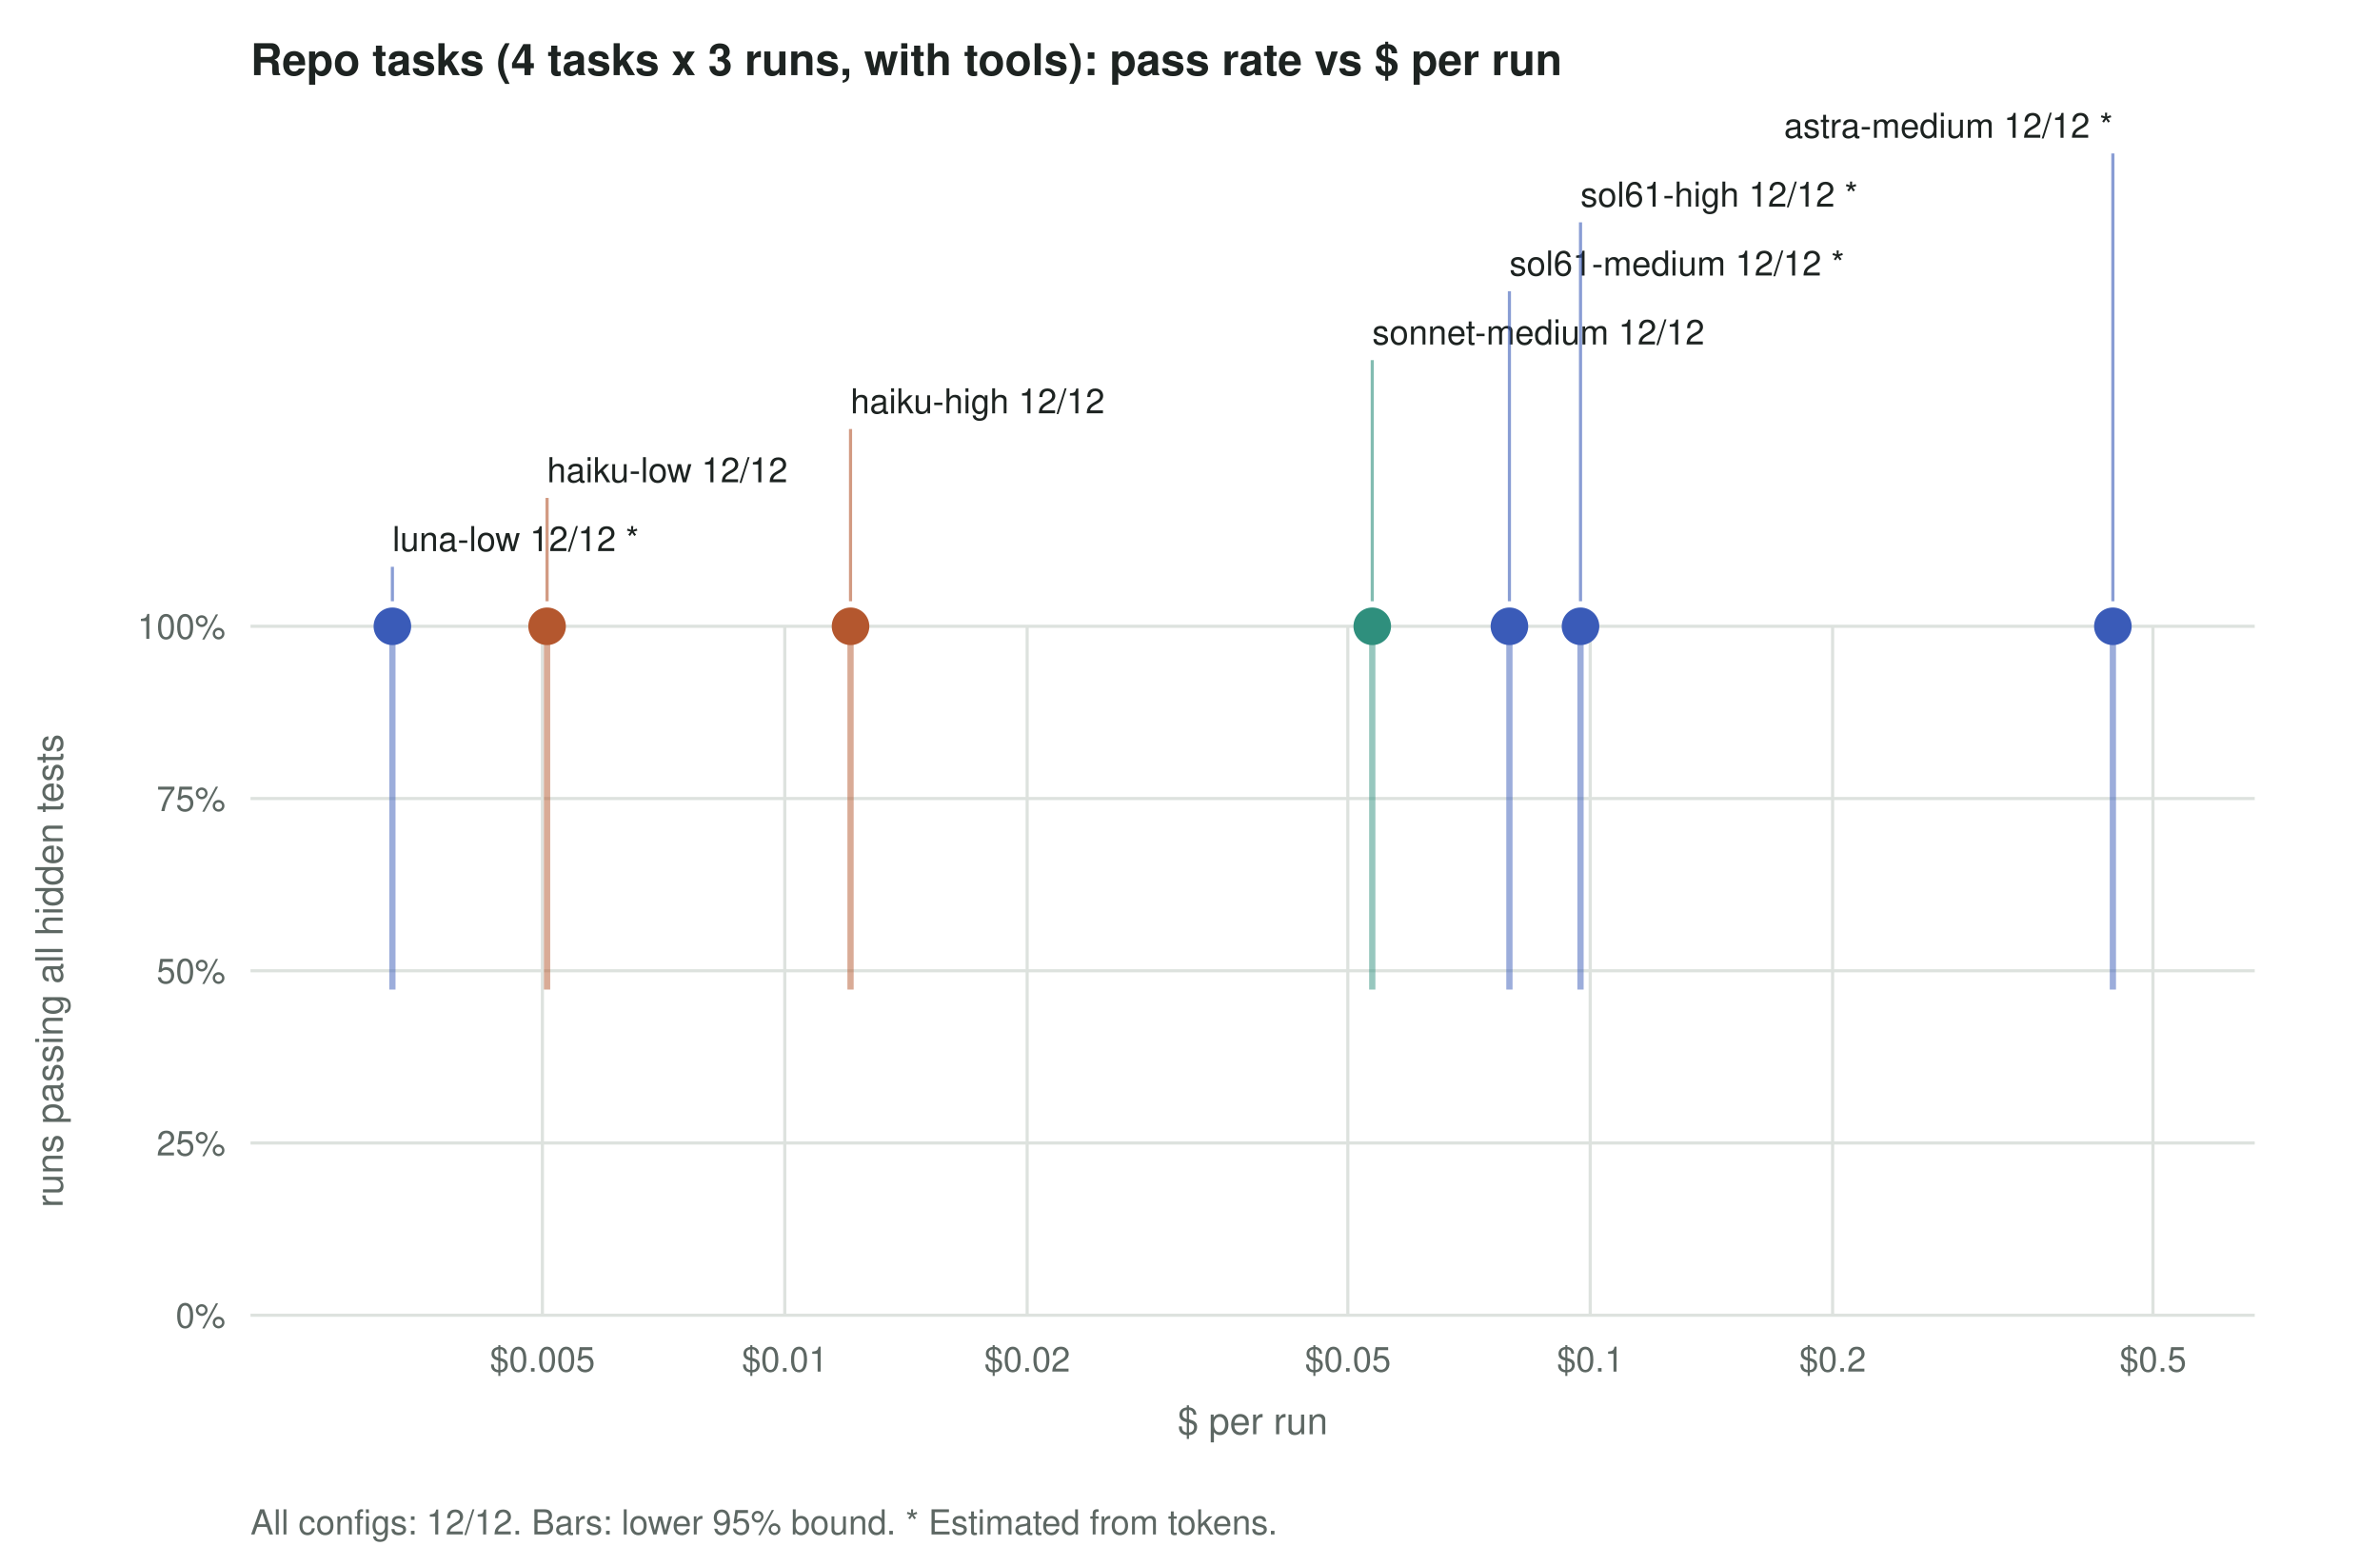
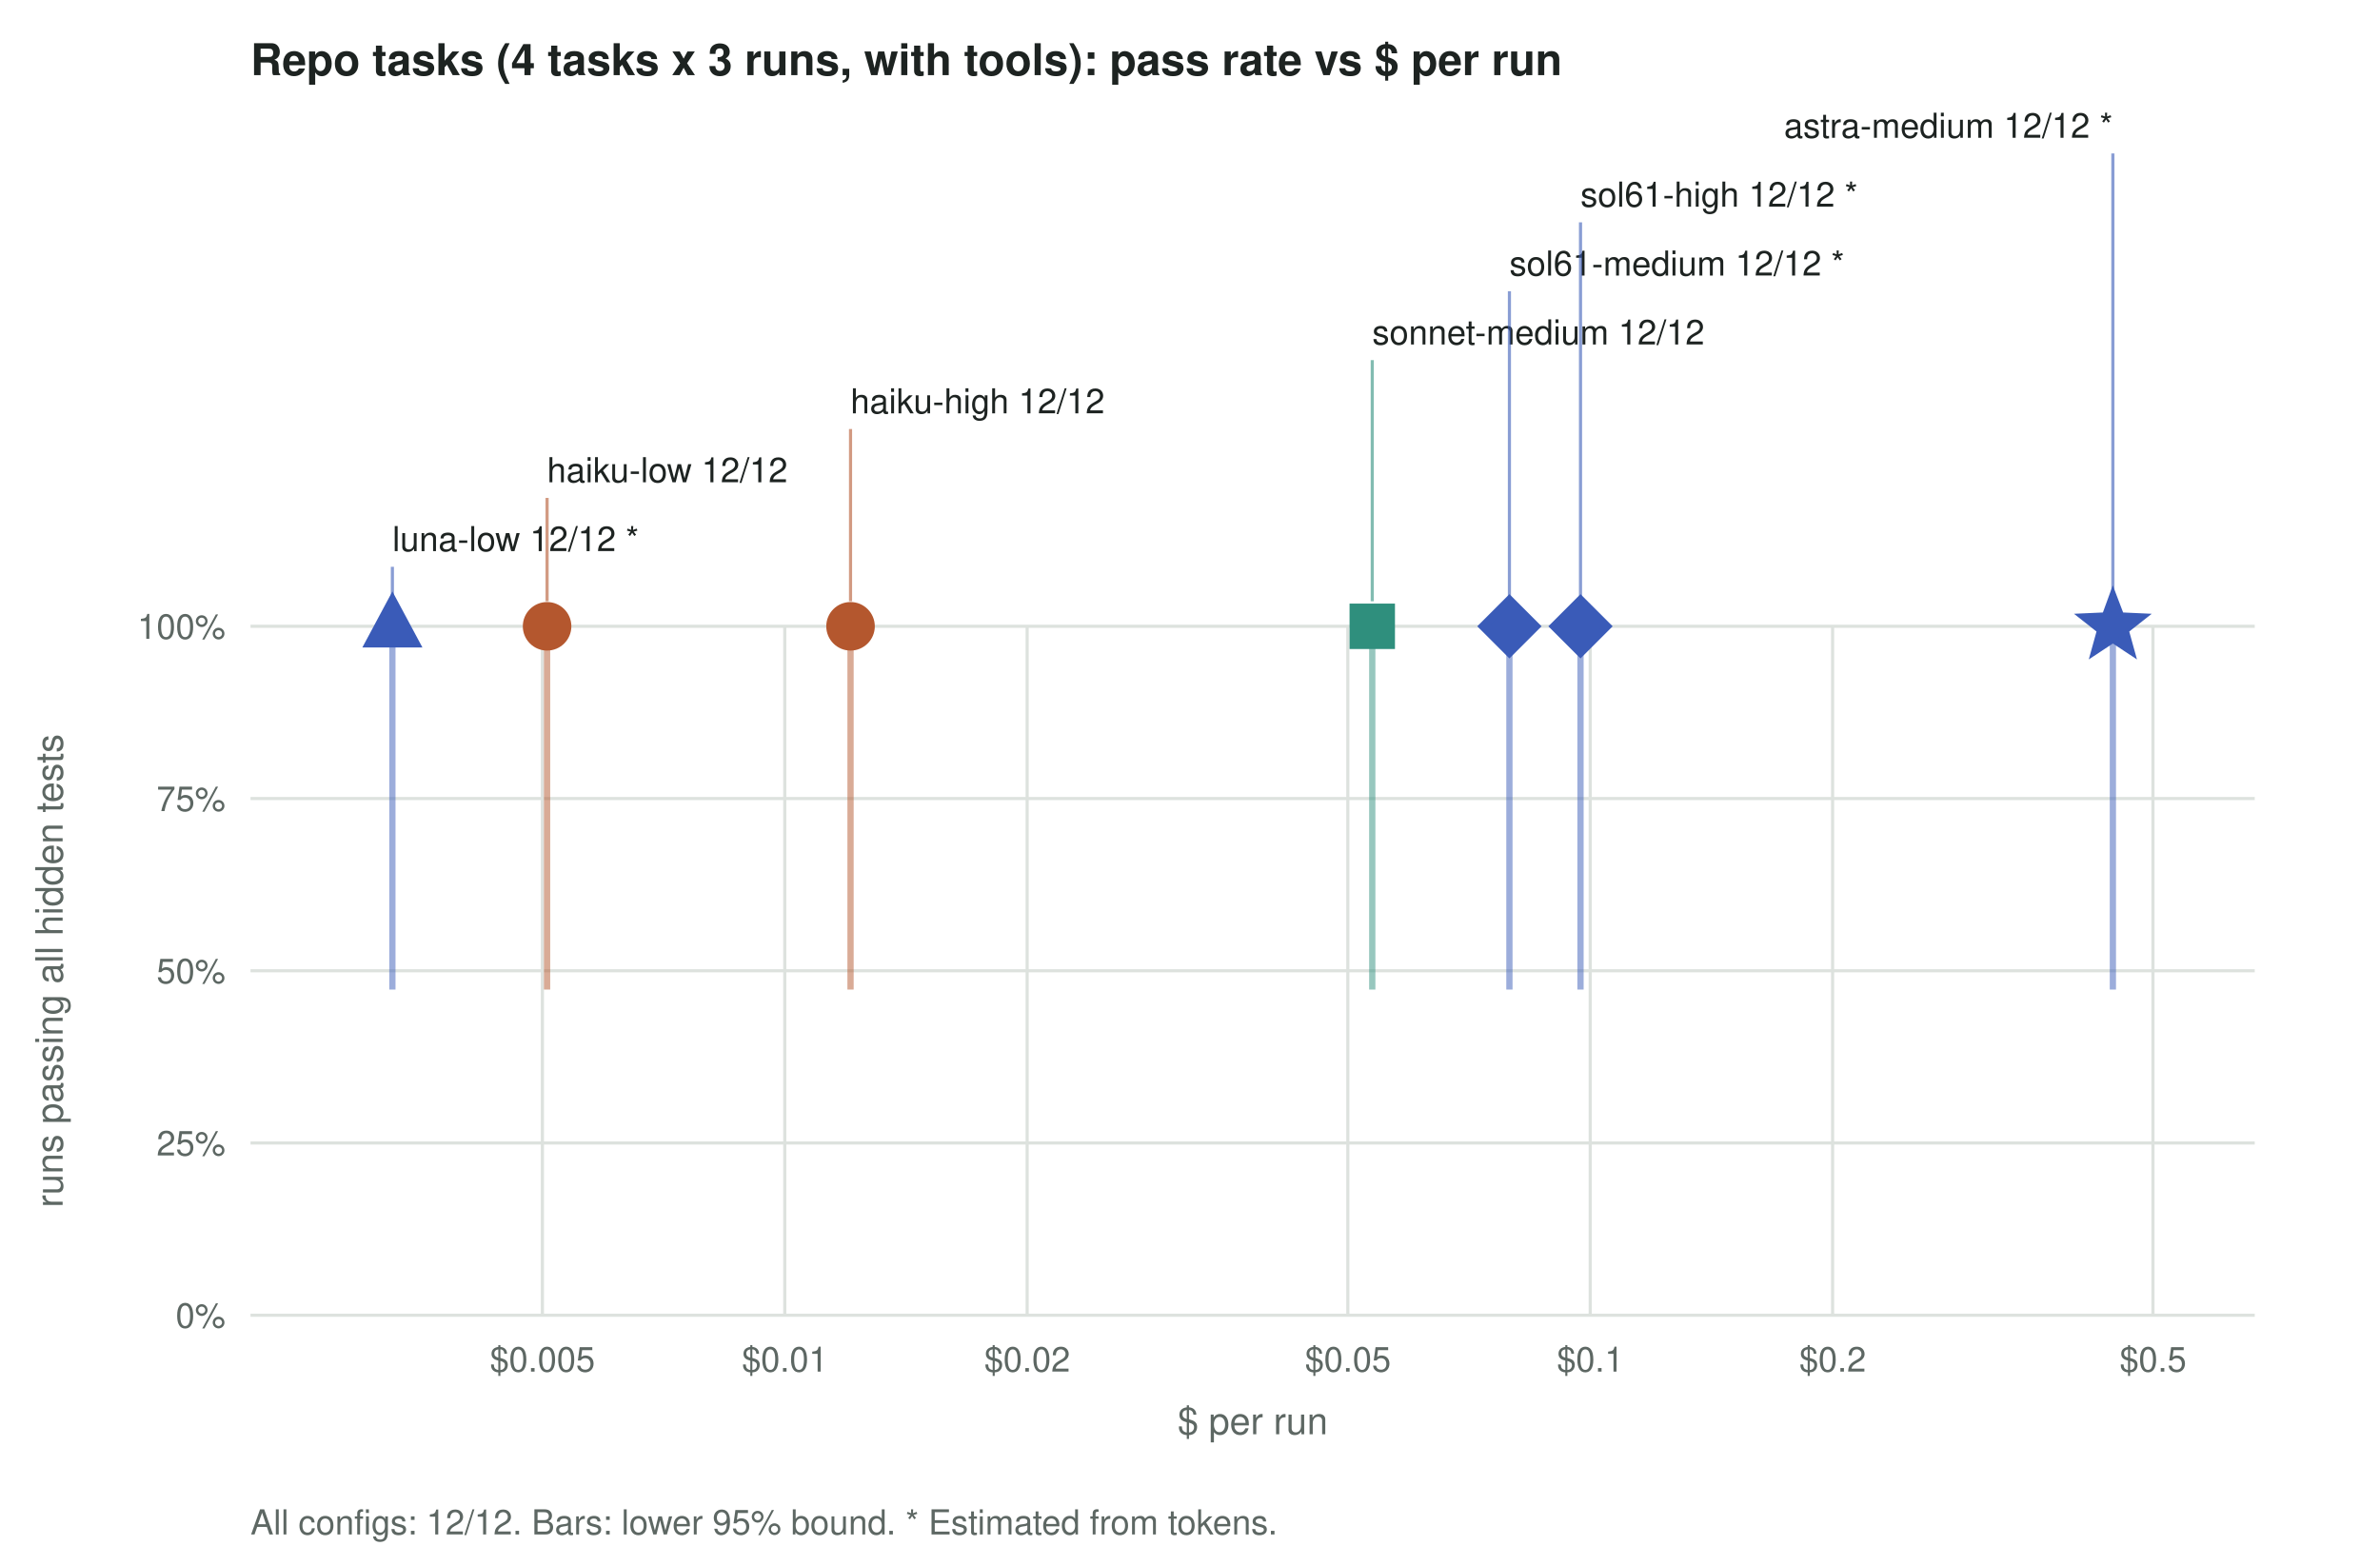
<svg xmlns="http://www.w3.org/2000/svg" viewBox="0 0 760 500" width="760" height="500" font-family="Hanken Grotesk, -apple-system, Segoe UI, Helvetica, Arial, sans-serif" font-size="12">
  <rect width="760" height="500" fill="var(--panel,#ffffff)" />
  <text x="80.0" y="24.0" font-size="14" text-anchor="start" style="fill:var(--fg,#1d2321)" font-weight="600">Repo tasks (4 tasks x 3 runs, with tools): pass rate vs $ per run</text>
  <line x1="80" x2="720" y1="420.0" y2="420.0" stroke="var(--line,#dde2de)" />
  <text x="72.0" y="424.0" font-size="11" text-anchor="end" style="fill:var(--muted,#5d6763)" font-weight="normal">0%</text>
  <line x1="80" x2="720" y1="365.0" y2="365.0" stroke="var(--line,#dde2de)" />
  <text x="72.0" y="369.0" font-size="11" text-anchor="end" style="fill:var(--muted,#5d6763)" font-weight="normal">25%</text>
  <line x1="80" x2="720" y1="310.0" y2="310.0" stroke="var(--line,#dde2de)" />
  <text x="72.0" y="314.0" font-size="11" text-anchor="end" style="fill:var(--muted,#5d6763)" font-weight="normal">50%</text>
  <line x1="80" x2="720" y1="255.0" y2="255.0" stroke="var(--line,#dde2de)" />
  <text x="72.0" y="259.0" font-size="11" text-anchor="end" style="fill:var(--muted,#5d6763)" font-weight="normal">75%</text>
  <line x1="80" x2="720" y1="200.0" y2="200.0" stroke="var(--line,#dde2de)" />
  <text x="72.0" y="204.0" font-size="11" text-anchor="end" style="fill:var(--muted,#5d6763)" font-weight="normal">100%</text>
  <line x1="173.2" x2="173.2" y1="200" y2="420" stroke="var(--line,#dde2de)" />
  <text x="173.2" y="438.0" font-size="11" text-anchor="middle" style="fill:var(--muted,#5d6763)" font-weight="normal">$0.005</text>
  <line x1="250.6" x2="250.6" y1="200" y2="420" stroke="var(--line,#dde2de)" />
  <text x="250.6" y="438.0" font-size="11" text-anchor="middle" style="fill:var(--muted,#5d6763)" font-weight="normal">$0.01</text>
  <line x1="328.0" x2="328.0" y1="200" y2="420" stroke="var(--line,#dde2de)" />
  <text x="328.0" y="438.0" font-size="11" text-anchor="middle" style="fill:var(--muted,#5d6763)" font-weight="normal">$0.02</text>
  <line x1="430.4" x2="430.4" y1="200" y2="420" stroke="var(--line,#dde2de)" />
  <text x="430.4" y="438.0" font-size="11" text-anchor="middle" style="fill:var(--muted,#5d6763)" font-weight="normal">$0.05</text>
  <line x1="507.8" x2="507.8" y1="200" y2="420" stroke="var(--line,#dde2de)" />
  <text x="507.8" y="438.0" font-size="11" text-anchor="middle" style="fill:var(--muted,#5d6763)" font-weight="normal">$0.1</text>
  <line x1="585.2" x2="585.2" y1="200" y2="420" stroke="var(--line,#dde2de)" />
  <text x="585.2" y="438.0" font-size="11" text-anchor="middle" style="fill:var(--muted,#5d6763)" font-weight="normal">$0.2</text>
  <line x1="687.5" x2="687.5" y1="200" y2="420" stroke="var(--line,#dde2de)" />
  <text x="687.5" y="438.0" font-size="11" text-anchor="middle" style="fill:var(--muted,#5d6763)" font-weight="normal">$0.5</text>
  <text x="400.0" y="458.0" font-size="12" text-anchor="middle" style="fill:var(--muted,#5d6763)" font-weight="normal">$ per run</text>
  <text x="20.0" y="310.0" font-size="12" text-anchor="middle" style="fill:var(--muted,#5d6763)" font-weight="normal" transform="rotate(-90 20 310.0)">runs passing all hidden tests</text>
  <line x1="125.3" x2="125.3" y1="316.0" y2="200.0" stroke="var(--codex,#3a5bb8)" stroke-width="2" opacity="0.5" />
-   <circle cx="125.3" cy="200.0" r="6" fill="var(--codex,#3a5bb8)" />
+   <polygon points="125.3,191.5 132.8,205.5 117.8,205.5" fill="var(--codex,#3a5bb8)" stroke="var(--codex,#3a5bb8)" stroke-width="2.5" />
  <line class="leader" x1="125.3" x2="125.3" y1="192.0" y2="181.0" stroke="var(--codex,#3a5bb8)" stroke-width="1" opacity="0.6" />
  <text x="125.3" y="176.0" font-size="11" text-anchor="start" style="fill:var(--fg,#1d2321)" font-weight="normal">luna-low 12/12 *</text>
  <line x1="174.7" x2="174.7" y1="316.0" y2="200.0" stroke="var(--claude,#b4572e)" stroke-width="2" opacity="0.5" />
-   <circle cx="174.7" cy="200.0" r="6" fill="var(--claude,#b4572e)" />
+   <circle cx="174.7" cy="200.0" r="6.5" fill="var(--claude,#b4572e)" stroke="var(--claude,#b4572e)" stroke-width="2.5" />
  <line class="leader" x1="174.7" x2="174.7" y1="192.0" y2="159.0" stroke="var(--claude,#b4572e)" stroke-width="1" opacity="0.6" />
  <text x="174.7" y="154.0" font-size="11" text-anchor="start" style="fill:var(--fg,#1d2321)" font-weight="normal">haiku-low 12/12</text>
  <line x1="271.6" x2="271.6" y1="316.0" y2="200.0" stroke="var(--claude,#b4572e)" stroke-width="2" opacity="0.5" />
-   <circle cx="271.6" cy="200.0" r="6" fill="var(--claude,#b4572e)" />
+   <circle cx="271.6" cy="200.0" r="6.5" fill="var(--claude,#b4572e)" stroke="var(--claude,#b4572e)" stroke-width="2.5" />
  <line class="leader" x1="271.6" x2="271.6" y1="192.0" y2="137.0" stroke="var(--claude,#b4572e)" stroke-width="1" opacity="0.6" />
  <text x="271.6" y="132.0" font-size="11" text-anchor="start" style="fill:var(--fg,#1d2321)" font-weight="normal">haiku-high 12/12</text>
  <line x1="438.2" x2="438.2" y1="316.0" y2="200.0" stroke="var(--sonnet,#2f8f7d)" stroke-width="2" opacity="0.5" />
-   <circle cx="438.2" cy="200.0" r="6" fill="var(--sonnet,#2f8f7d)" />
+   <rect x="432.2" y="194.0" width="12.0" height="12.0" fill="var(--sonnet,#2f8f7d)" stroke="var(--sonnet,#2f8f7d)" stroke-width="2.5" />
  <line class="leader" x1="438.2" x2="438.2" y1="192.0" y2="115.0" stroke="var(--sonnet,#2f8f7d)" stroke-width="1" opacity="0.6" />
  <text x="438.2" y="110.0" font-size="11" text-anchor="start" style="fill:var(--fg,#1d2321)" font-weight="normal">sonnet-medium 12/12</text>
  <line x1="482.0" x2="482.0" y1="316.0" y2="200.0" stroke="var(--codex,#3a5bb8)" stroke-width="2" opacity="0.5" />
-   <circle cx="482.0" cy="200.0" r="6" fill="var(--codex,#3a5bb8)" />
+   <polygon points="482.0,191.5 490.5,200.0 482.0,208.5 473.5,200.0" fill="var(--codex,#3a5bb8)" stroke="var(--codex,#3a5bb8)" stroke-width="2.5" />
  <line class="leader" x1="482.0" x2="482.0" y1="192.0" y2="93.0" stroke="var(--codex,#3a5bb8)" stroke-width="1" opacity="0.6" />
  <text x="482.0" y="88.0" font-size="11" text-anchor="start" style="fill:var(--fg,#1d2321)" font-weight="normal">sol61-medium 12/12 *</text>
  <line x1="504.7" x2="504.7" y1="316.0" y2="200.0" stroke="var(--codex,#3a5bb8)" stroke-width="2" opacity="0.5" />
-   <circle cx="504.7" cy="200.0" r="6" fill="var(--codex,#3a5bb8)" />
+   <polygon points="504.7,191.5 513.2,200.0 504.7,208.5 496.2,200.0" fill="var(--codex,#3a5bb8)" stroke="var(--codex,#3a5bb8)" stroke-width="2.5" />
  <line class="leader" x1="504.7" x2="504.7" y1="192.0" y2="71.0" stroke="var(--codex,#3a5bb8)" stroke-width="1" opacity="0.6" />
  <text x="504.7" y="66.0" font-size="11" text-anchor="start" style="fill:var(--fg,#1d2321)" font-weight="normal">sol61-high 12/12 *</text>
  <line x1="674.7" x2="674.7" y1="316.0" y2="200.0" stroke="var(--codex,#3a5bb8)" stroke-width="2" opacity="0.5" />
-   <circle cx="674.7" cy="200.0" r="6" fill="var(--codex,#3a5bb8)" />
+   <polygon points="674.7,190.5 677.1,196.8 683.7,197.1 678.5,201.2 680.3,207.7 674.7,204.0 669.1,207.7 670.9,201.2 665.7,197.1 672.4,196.8" fill="var(--codex,#3a5bb8)" stroke="var(--codex,#3a5bb8)" stroke-width="2.5" />
  <line class="leader" x1="674.7" x2="674.7" y1="192.0" y2="49.0" stroke="var(--codex,#3a5bb8)" stroke-width="1" opacity="0.6" />
  <text x="674.7" y="44.0" font-size="11" text-anchor="end" style="fill:var(--fg,#1d2321)" font-weight="normal">astra-medium 12/12 *</text>
  <text x="80.0" y="490.0" font-size="11" text-anchor="start" style="fill:var(--muted,#5d6763)" font-weight="normal">All configs: 12/12. Bars: lower 95% bound. * Estimated from tokens.</text>
</svg>
